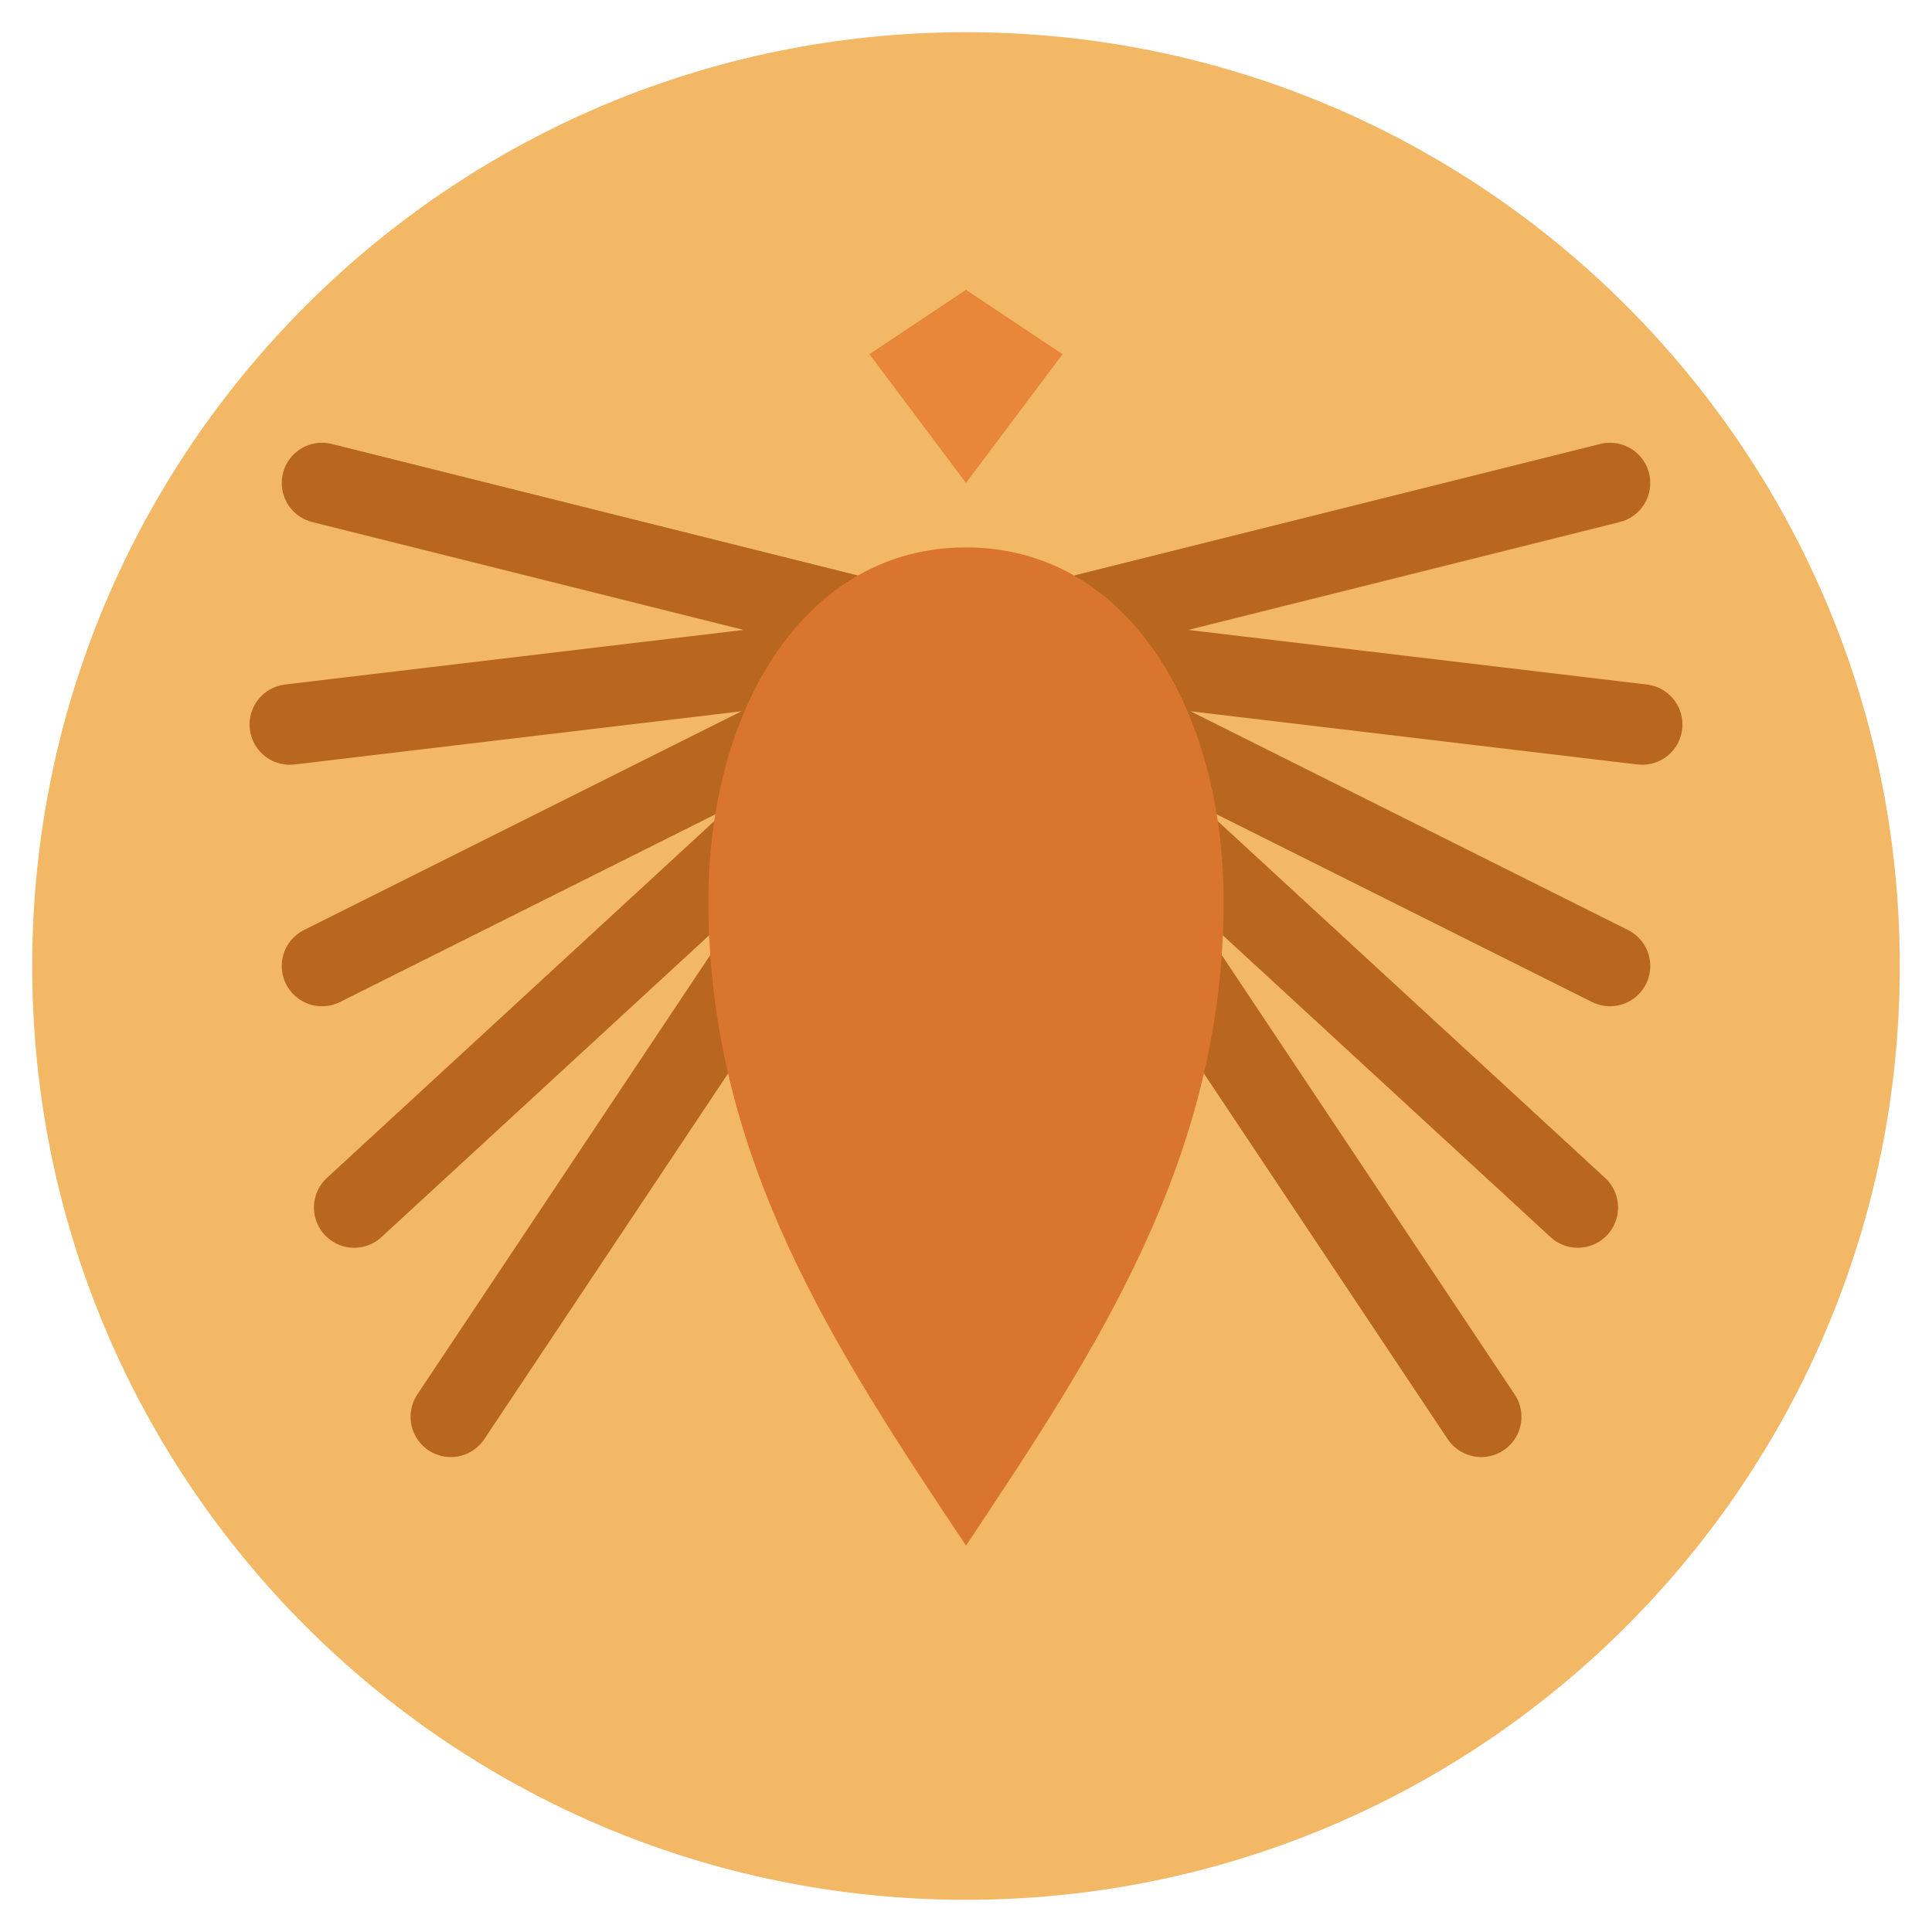
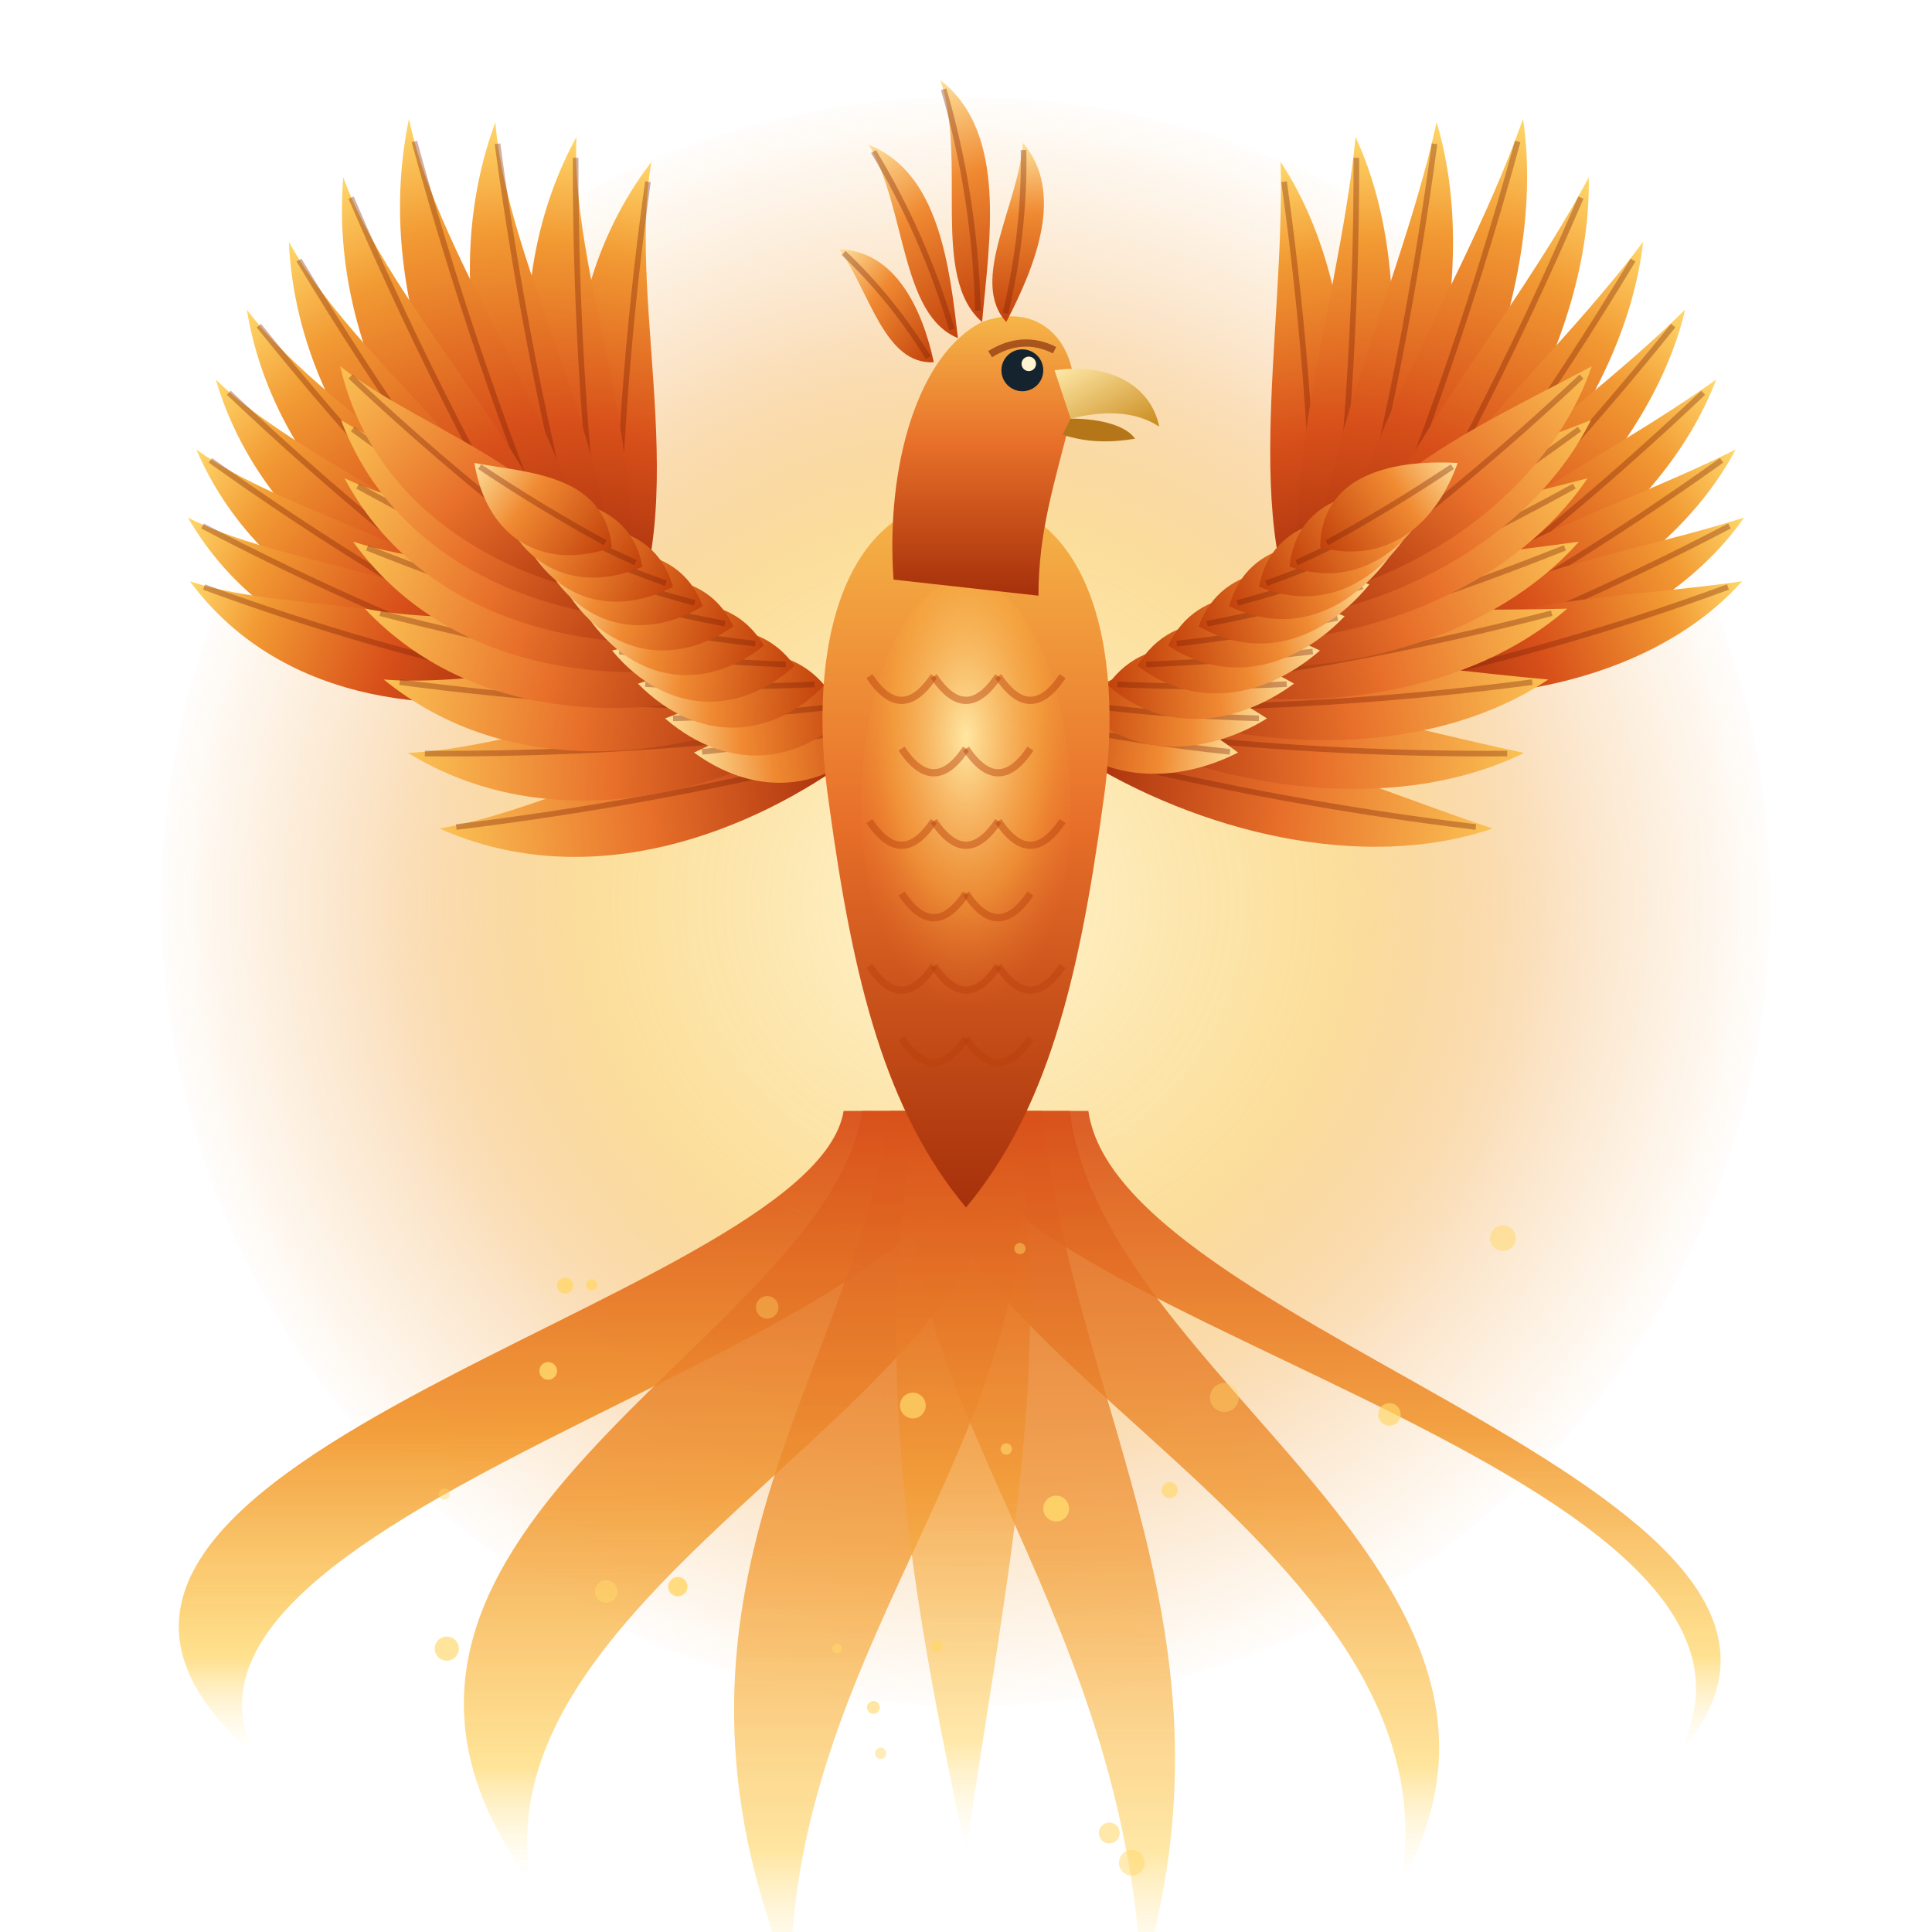
- <svg xmlns="http://www.w3.org/2000/svg" viewBox="0 0 120 120">
-   <circle cx="60" cy="60" r="58" fill="#f2b866" />
-   <g fill="none" stroke="#b9661f" stroke-width="5" stroke-linecap="round">
-     <path d="M60 40 L20 30 M60 40 L18 45 M60 40 L20 60 M60 40 L22 75 M60 40 L28 88" />
-     <path d="M60 40 L100 30 M60 40 L102 45 M60 40 L100 60 M60 40 L98 75 M60 40 L92 88" />
-   </g>
-   <path d="M60 34 C50 34 44 44 44 56 C44 72 52 84 60 96 C68 84 76 72 76 56 C76 44 70 34 60 34 Z" fill="#d9752f" />
-   <path d="M60 30 L54 22 L60 18 L66 22 Z" fill="#e8873a" />
+ <svg xmlns="http://www.w3.org/2000/svg" viewBox="0 0 240 240" role="img" aria-label="FeniceOS">
+   <defs>
+     <radialGradient id="sole" cx=".5" cy=".5" r=".5">
+       <stop offset="0" stop-color="#fff4cf" />
+       <stop offset=".45" stop-color="#fbd98a" stop-opacity=".85" />
+       <stop offset=".75" stop-color="#f2a340" stop-opacity=".28" />
+       <stop offset="1" stop-color="#f2a340" stop-opacity="0" />
+     </radialGradient>
+     <linearGradient id="pPrim" x1="0" y1="0" x2="0" y2="1">
+       <stop offset="0" stop-color="#8f2207" />
+       <stop offset=".45" stop-color="#d8501a" />
+       <stop offset=".8" stop-color="#f29a33" />
+       <stop offset="1" stop-color="#ffd76a" />
+     </linearGradient>
+     <linearGradient id="pSec" x1="0" y1="0" x2="0" y2="1">
+       <stop offset="0" stop-color="#a52c0a" />
+       <stop offset=".5" stop-color="#e8702a" />
+       <stop offset="1" stop-color="#fbc254" />
+     </linearGradient>
+     <linearGradient id="pCop" x1="0" y1="0" x2="0" y2="1">
+       <stop offset="0" stop-color="#c2410c" />
+       <stop offset=".6" stop-color="#f08a32" />
+       <stop offset="1" stop-color="#fde09a" />
+     </linearGradient>
+     <linearGradient id="corpo" x1="0" y1="0" x2="0" y2="1">
+       <stop offset="0" stop-color="#f6b648" />
+       <stop offset=".45" stop-color="#e8702a" />
+       <stop offset="1" stop-color="#a6300a" />
+     </linearGradient>
+     <radialGradient id="petto" cx=".5" cy=".35" r=".6">
+       <stop offset="0" stop-color="#ffe7a3" />
+       <stop offset=".6" stop-color="#f6a640" stop-opacity=".6" />
+       <stop offset="1" stop-color="#e8702a" stop-opacity="0" />
+     </radialGradient>
+     <linearGradient id="fiamma" x1="0" y1="0" x2="0" y2="1">
+       <stop offset="0" stop-color="#d8501a" />
+       <stop offset=".5" stop-color="#f29a33" />
+       <stop offset=".85" stop-color="#ffd76a" stop-opacity=".8" />
+       <stop offset="1" stop-color="#fff2c4" stop-opacity="0" />
+     </linearGradient>
+     <linearGradient id="becco" x1="0" y1="0" x2="1" y2="1">
+       <stop offset="0" stop-color="#ffe9a8" />
+       <stop offset="1" stop-color="#c98a1c" />
+     </linearGradient>
+     <filter id="bagliore" x="-20%" y="-20%" width="140%" height="140%">
+       <feGaussianBlur stdDeviation="2.2" />
+     </filter>
+   </defs>
+   <circle cx="120" cy="112" r="100" fill="url(#sole)" />
+   <path d="M104.8 138.0 C100.9 162.0 -10.2 182.0 31.6 218.0 C15.8 186.0 127.3 166.0 120.2 138.0Z" fill="url(#fiamma)" opacity="0.95" />
+   <path d="M119.8 138.0 C112.7 162.0 228.2 182.0 208.4 218.0 C237.4 186.0 139.1 166.0 135.2 138.0Z" fill="url(#fiamma)" opacity="0.91" />
+   <path d="M107.1 138.0 C102.9 166.8 34.2 190.8 66.0 234.0 C58.8 195.6 131.7 171.6 123.9 138.0Z" fill="url(#fiamma)" opacity="0.87" />
+   <path d="M116.1 138.0 C108.3 166.8 181.8 190.8 174.0 234.0 C195.6 195.6 137.1 171.6 132.9 138.0Z" fill="url(#fiamma)" opacity="0.83" />
+   <path d="M110.5 138.0 C106.4 170.4 78.4 197.4 98.2 246.0 C98.4 202.8 132.8 175.8 126.0 138.0Z" fill="url(#fiamma)" opacity="0.79" />
+   <path d="M114.0 138.0 C107.2 170.4 139.6 197.4 141.8 246.0 C154.8 202.8 133.6 175.8 129.4 138.0Z" fill="url(#fiamma)" opacity="0.75" />
+   <path d="M113.7 138.0 C109.2 165.6 111.0 188.6 120.0 230.0 C125.4 193.2 130.8 170.2 126.3 138.0Z" fill="url(#fiamma)" opacity="0.71" />
+   <g transform="translate(76.0 82.0) rotate(190.0)" opacity="1">
+     <path d="M0 0 C8.0 15.4 17.1 40.2 5.9 61.8 C5.9 43.3 -8.0 18.5 0 0Z" fill="url(#pPrim)" />
+     <path d="M0 3.1 Q4.9 30.9 5.9 59.3" fill="none" stroke="#7a1e05" stroke-opacity=".35" stroke-width=".7" />
+   </g>
+   <g transform="translate(75.4 82.4) rotate(182.2)" opacity="1">
+     <path d="M0 0 C8.0 16.3 17.6 42.4 6.3 65.2 C6.4 45.6 -8.0 19.6 0 0Z" fill="url(#pPrim)" />
+     <path d="M0 3.3 Q5.2 32.6 6.3 62.6" fill="none" stroke="#7a1e05" stroke-opacity=".35" stroke-width=".7" />
+   </g>
+   <g transform="translate(74.8 82.8) rotate(174.4)" opacity="1">
+     <path d="M0 0 C8.0 17.1 18.2 44.6 6.6 68.6 C7.0 48.0 -8.0 20.6 0 0Z" fill="url(#pPrim)" />
+     <path d="M0 3.4 Q5.5 34.3 6.6 65.9" fill="none" stroke="#7a1e05" stroke-opacity=".35" stroke-width=".7" />
+   </g>
+   <g transform="translate(74.2 83.2) rotate(166.6)" opacity="1">
+     <path d="M0 0 C8.0 18.0 18.7 46.8 6.9 72.0 C7.5 50.4 -8.0 21.6 0 0Z" fill="url(#pPrim)" />
+     <path d="M0 3.6 Q5.8 36.0 6.9 69.1" fill="none" stroke="#7a1e05" stroke-opacity=".35" stroke-width=".7" />
+   </g>
+   <g transform="translate(73.6 83.6) rotate(158.8)" opacity="1">
+     <path d="M0 0 C8.0 17.1 18.2 44.6 6.6 68.6 C7.0 48.0 -8.0 20.6 0 0Z" fill="url(#pPrim)" />
+     <path d="M0 3.4 Q5.5 34.3 6.6 65.9" fill="none" stroke="#7a1e05" stroke-opacity=".35" stroke-width=".7" />
+   </g>
+   <g transform="translate(73.0 84.0) rotate(151.0)" opacity="1">
+     <path d="M0 0 C8.0 16.3 17.6 42.4 6.3 65.2 C6.4 45.6 -8.0 19.6 0 0Z" fill="url(#pPrim)" />
+     <path d="M0 3.3 Q5.2 32.6 6.3 62.6" fill="none" stroke="#7a1e05" stroke-opacity=".35" stroke-width=".7" />
+   </g>
+   <g transform="translate(72.4 84.4) rotate(143.2)" opacity="1">
+     <path d="M0 0 C8.0 15.4 17.1 40.2 5.9 61.8 C5.9 43.3 -8.0 18.5 0 0Z" fill="url(#pPrim)" />
+     <path d="M0 3.1 Q4.9 30.9 5.9 59.3" fill="none" stroke="#7a1e05" stroke-opacity=".35" stroke-width=".7" />
+   </g>
+   <g transform="translate(71.8 84.8) rotate(135.4)" opacity="1">
+     <path d="M0 0 C8.0 14.6 16.5 38.0 5.6 58.4 C5.3 40.9 -8.0 17.5 0 0Z" fill="url(#pPrim)" />
+     <path d="M0 2.9 Q4.7 29.2 5.6 56.1" fill="none" stroke="#7a1e05" stroke-opacity=".35" stroke-width=".7" />
+   </g>
+   <g transform="translate(71.2 85.2) rotate(127.6)" opacity="1">
+     <path d="M0 0 C8.0 13.8 16.0 35.8 5.3 55.0 C4.8 38.5 -8.0 16.5 0 0Z" fill="url(#pPrim)" />
+     <path d="M0 2.8 Q4.4 27.5 5.3 52.8" fill="none" stroke="#7a1e05" stroke-opacity=".35" stroke-width=".7" />
+   </g>
+   <g transform="translate(70.6 85.6) rotate(119.8)" opacity="1">
+     <path d="M0 0 C8.0 12.9 15.5 33.5 5.0 51.6 C4.3 36.1 -8.0 15.5 0 0Z" fill="url(#pPrim)" />
+     <path d="M0 2.6 Q4.1 25.8 5.0 49.5" fill="none" stroke="#7a1e05" stroke-opacity=".35" stroke-width=".7" />
+   </g>
+   <g transform="translate(70.0 86.0) rotate(112.0)" opacity="1">
+     <path d="M0 0 C8.0 12.1 14.9 31.3 4.6 48.2 C3.7 33.7 -8.0 14.5 0 0Z" fill="url(#pPrim)" />
+     <path d="M0 2.4 Q3.9 24.1 4.6 46.3" fill="none" stroke="#7a1e05" stroke-opacity=".35" stroke-width=".7" />
+   </g>
+   <g transform="translate(106.0 94.0) rotate(85.0)" opacity="1">
+     <path d="M0 0 C8.0 13.0 14.5 33.8 4.4 52.0 C3.3 36.4 -8.0 15.6 0 0Z" fill="url(#pSec)" />
+     <path d="M0 2.6 Q3.6 26.0 4.4 49.9" fill="none" stroke="#7a1e05" stroke-opacity=".35" stroke-width=".7" />
+   </g>
+   <g transform="translate(101.7 91.1) rotate(92.1)" opacity="1">
+     <path d="M0 0 C8.0 12.7 14.3 33.1 4.3 50.9 C3.1 35.6 -8.0 15.3 0 0Z" fill="url(#pSec)" />
+     <path d="M0 2.5 Q3.6 25.4 4.3 48.8" fill="none" stroke="#7a1e05" stroke-opacity=".35" stroke-width=".7" />
+   </g>
+   <g transform="translate(97.4 88.3) rotate(99.3)" opacity="1">
+     <path d="M0 0 C8.0 12.4 14.2 32.3 4.2 49.7 C3.0 34.8 -8.0 14.9 0 0Z" fill="url(#pSec)" />
+     <path d="M0 2.5 Q3.5 24.9 4.2 47.7" fill="none" stroke="#7a1e05" stroke-opacity=".35" stroke-width=".7" />
+   </g>
+   <g transform="translate(93.1 85.4) rotate(106.4)" opacity="1">
+     <path d="M0 0 C8.0 12.1 14.0 31.6 4.1 48.6 C2.8 34.0 -8.0 14.6 0 0Z" fill="url(#pSec)" />
+     <path d="M0 2.4 Q3.4 24.3 4.1 46.6" fill="none" stroke="#7a1e05" stroke-opacity=".35" stroke-width=".7" />
+   </g>
+   <g transform="translate(88.9 82.6) rotate(113.6)" opacity="1">
+     <path d="M0 0 C8.0 11.9 13.8 30.8 4.0 47.4 C2.6 33.2 -8.0 14.2 0 0Z" fill="url(#pSec)" />
+     <path d="M0 2.4 Q3.3 23.7 4.0 45.5" fill="none" stroke="#7a1e05" stroke-opacity=".35" stroke-width=".7" />
+   </g>
+   <g transform="translate(84.6 79.7) rotate(120.7)" opacity="1">
+     <path d="M0 0 C8.0 11.6 13.7 30.1 3.9 46.3 C2.5 32.4 -8.0 13.9 0 0Z" fill="url(#pSec)" />
+     <path d="M0 2.3 Q3.2 23.1 3.9 44.4" fill="none" stroke="#7a1e05" stroke-opacity=".35" stroke-width=".7" />
+   </g>
+   <g transform="translate(80.3 76.9) rotate(127.9)" opacity="1">
+     <path d="M0 0 C8.0 11.3 13.5 29.3 3.8 45.1 C2.3 31.6 -8.0 13.5 0 0Z" fill="url(#pSec)" />
+     <path d="M0 2.3 Q3.2 22.6 3.8 43.3" fill="none" stroke="#7a1e05" stroke-opacity=".35" stroke-width=".7" />
+   </g>
+   <g transform="translate(76.0 74.0) rotate(135.0)" opacity="1">
+     <path d="M0 0 C8.0 11.0 13.4 28.6 3.7 44.0 C2.2 30.8 -8.0 13.2 0 0Z" fill="url(#pSec)" />
+     <path d="M0 2.2 Q3.1 22.0 3.7 42.2" fill="none" stroke="#7a1e05" stroke-opacity=".35" stroke-width=".7" />
+   </g>
+   <g transform="translate(110.0 90.0) rotate(85.0)" opacity="1">
+     <path d="M0 0 C7.0 6.0 8.7 15.6 1.4 24.0 C-1.1 16.8 -7.0 7.2 0 0Z" fill="url(#pCop)" />
+     <path d="M0 1.2 Q1.2 12.0 1.4 23.0" fill="none" stroke="#7a1e05" stroke-opacity=".35" stroke-width=".7" />
+   </g>
+   <g transform="translate(106.2 87.6) rotate(89.4)" opacity="1">
+     <path d="M0 0 C7.0 5.9 8.7 15.3 1.4 23.6 C-1.1 16.5 -7.0 7.1 0 0Z" fill="url(#pCop)" />
+     <path d="M0 1.2 Q1.2 11.8 1.4 22.6" fill="none" stroke="#7a1e05" stroke-opacity=".35" stroke-width=".7" />
+   </g>
+   <g transform="translate(102.4 85.1) rotate(93.9)" opacity="1">
+     <path d="M0 0 C7.0 5.8 8.6 15.0 1.4 23.1 C-1.2 16.2 -7.0 6.9 0 0Z" fill="url(#pCop)" />
+     <path d="M0 1.2 Q1.2 11.6 1.4 22.2" fill="none" stroke="#7a1e05" stroke-opacity=".35" stroke-width=".7" />
+   </g>
+   <g transform="translate(98.7 82.7) rotate(98.3)" opacity="1">
+     <path d="M0 0 C7.0 5.7 8.6 14.7 1.4 22.7 C-1.2 15.9 -7.0 6.8 0 0Z" fill="url(#pCop)" />
+     <path d="M0 1.1 Q1.1 11.3 1.4 21.8" fill="none" stroke="#7a1e05" stroke-opacity=".35" stroke-width=".7" />
+   </g>
+   <g transform="translate(94.9 80.2) rotate(102.8)" opacity="1">
+     <path d="M0 0 C7.0 5.6 8.5 14.4 1.3 22.2 C-1.3 15.6 -7.0 6.7 0 0Z" fill="url(#pCop)" />
+     <path d="M0 1.1 Q1.1 11.1 1.3 21.3" fill="none" stroke="#7a1e05" stroke-opacity=".35" stroke-width=".7" />
+   </g>
+   <g transform="translate(91.1 77.8) rotate(107.2)" opacity="1">
+     <path d="M0 0 C7.0 5.4 8.5 14.2 1.3 21.8 C-1.3 15.2 -7.0 6.5 0 0Z" fill="url(#pCop)" />
+     <path d="M0 1.1 Q1.1 10.9 1.3 20.9" fill="none" stroke="#7a1e05" stroke-opacity=".35" stroke-width=".7" />
+   </g>
+   <g transform="translate(87.3 75.3) rotate(111.7)" opacity="1">
+     <path d="M0 0 C7.0 5.3 8.4 13.9 1.3 21.3 C-1.4 14.9 -7.0 6.4 0 0Z" fill="url(#pCop)" />
+     <path d="M0 1.1 Q1.1 10.7 1.3 20.5" fill="none" stroke="#7a1e05" stroke-opacity=".35" stroke-width=".7" />
+   </g>
+   <g transform="translate(83.6 72.9) rotate(116.1)" opacity="1">
+     <path d="M0 0 C7.0 5.2 8.4 13.6 1.3 20.9 C-1.4 14.6 -7.0 6.3 0 0Z" fill="url(#pCop)" />
+     <path d="M0 1.0 Q1.0 10.4 1.3 20.1" fill="none" stroke="#7a1e05" stroke-opacity=".35" stroke-width=".7" />
+   </g>
+   <g transform="translate(79.8 70.4) rotate(120.6)" opacity="1">
+     <path d="M0 0 C7.0 5.1 8.3 13.3 1.2 20.4 C-1.5 14.3 -7.0 6.1 0 0Z" fill="url(#pCop)" />
+     <path d="M0 1.0 Q1.0 10.2 1.2 19.6" fill="none" stroke="#7a1e05" stroke-opacity=".35" stroke-width=".7" />
+   </g>
+   <g transform="translate(76.0 68.0) rotate(125.0)" opacity="1">
+     <path d="M0 0 C7.0 5.0 8.3 13.0 1.2 20.0 C-1.5 14.0 -7.0 6.0 0 0Z" fill="url(#pCop)" />
+     <path d="M0 1.0 Q1.0 10.0 1.2 19.2" fill="none" stroke="#7a1e05" stroke-opacity=".35" stroke-width=".7" />
+   </g>
+   <g transform="translate(164.0 82.0) rotate(-190.0)" opacity="1">
+     <path d="M0 0 C8.0 15.4 -2.7 40.2 -5.9 61.8 C-13.9 43.3 -8.0 18.5 0 0Z" fill="url(#pPrim)" />
+     <path d="M0 3.1 Q-4.9 30.9 -5.9 59.3" fill="none" stroke="#7a1e05" stroke-opacity=".35" stroke-width=".7" />
+   </g>
+   <g transform="translate(164.6 82.4) rotate(-182.2)" opacity="1">
+     <path d="M0 0 C8.0 16.3 -3.2 42.4 -6.3 65.2 C-14.4 45.6 -8.0 19.6 0 0Z" fill="url(#pPrim)" />
+     <path d="M0 3.3 Q-5.2 32.6 -6.3 62.6" fill="none" stroke="#7a1e05" stroke-opacity=".35" stroke-width=".7" />
+   </g>
+   <g transform="translate(165.2 82.8) rotate(-174.4)" opacity="1">
+     <path d="M0 0 C8.0 17.1 -3.8 44.6 -6.6 68.6 C-15.0 48.0 -8.0 20.6 0 0Z" fill="url(#pPrim)" />
+     <path d="M0 3.4 Q-5.5 34.3 -6.6 65.9" fill="none" stroke="#7a1e05" stroke-opacity=".35" stroke-width=".7" />
+   </g>
+   <g transform="translate(165.8 83.2) rotate(-166.6)" opacity="1">
+     <path d="M0 0 C8.0 18.0 -4.3 46.8 -6.9 72.0 C-15.5 50.4 -8.0 21.6 0 0Z" fill="url(#pPrim)" />
+     <path d="M0 3.6 Q-5.8 36.0 -6.9 69.1" fill="none" stroke="#7a1e05" stroke-opacity=".35" stroke-width=".7" />
+   </g>
+   <g transform="translate(166.4 83.6) rotate(-158.8)" opacity="1">
+     <path d="M0 0 C8.0 17.1 -3.8 44.6 -6.6 68.6 C-15.0 48.0 -8.0 20.6 0 0Z" fill="url(#pPrim)" />
+     <path d="M0 3.4 Q-5.5 34.3 -6.6 65.9" fill="none" stroke="#7a1e05" stroke-opacity=".35" stroke-width=".7" />
+   </g>
+   <g transform="translate(167.0 84.0) rotate(-151.0)" opacity="1">
+     <path d="M0 0 C8.0 16.3 -3.2 42.4 -6.3 65.2 C-14.4 45.6 -8.0 19.6 0 0Z" fill="url(#pPrim)" />
+     <path d="M0 3.3 Q-5.2 32.6 -6.3 62.6" fill="none" stroke="#7a1e05" stroke-opacity=".35" stroke-width=".7" />
+   </g>
+   <g transform="translate(167.6 84.4) rotate(-143.2)" opacity="1">
+     <path d="M0 0 C8.0 15.4 -2.7 40.2 -5.9 61.8 C-13.9 43.3 -8.0 18.5 0 0Z" fill="url(#pPrim)" />
+     <path d="M0 3.1 Q-4.9 30.9 -5.9 59.3" fill="none" stroke="#7a1e05" stroke-opacity=".35" stroke-width=".7" />
+   </g>
+   <g transform="translate(168.2 84.8) rotate(-135.4)" opacity="1">
+     <path d="M0 0 C8.0 14.6 -2.1 38.0 -5.6 58.4 C-13.3 40.9 -8.0 17.5 0 0Z" fill="url(#pPrim)" />
+     <path d="M0 2.9 Q-4.7 29.2 -5.6 56.1" fill="none" stroke="#7a1e05" stroke-opacity=".35" stroke-width=".7" />
+   </g>
+   <g transform="translate(168.8 85.2) rotate(-127.6)" opacity="1">
+     <path d="M0 0 C8.0 13.8 -1.6 35.8 -5.3 55.0 C-12.8 38.5 -8.0 16.5 0 0Z" fill="url(#pPrim)" />
+     <path d="M0 2.8 Q-4.4 27.5 -5.3 52.8" fill="none" stroke="#7a1e05" stroke-opacity=".35" stroke-width=".7" />
+   </g>
+   <g transform="translate(169.4 85.6) rotate(-119.8)" opacity="1">
+     <path d="M0 0 C8.0 12.9 -1.1 33.5 -5.0 51.6 C-12.3 36.1 -8.0 15.5 0 0Z" fill="url(#pPrim)" />
+     <path d="M0 2.6 Q-4.1 25.8 -5.0 49.5" fill="none" stroke="#7a1e05" stroke-opacity=".35" stroke-width=".7" />
+   </g>
+   <g transform="translate(170.0 86.0) rotate(-112.0)" opacity="1">
+     <path d="M0 0 C8.0 12.1 -0.5 31.3 -4.6 48.2 C-11.7 33.7 -8.0 14.5 0 0Z" fill="url(#pPrim)" />
+     <path d="M0 2.4 Q-3.9 24.1 -4.6 46.3" fill="none" stroke="#7a1e05" stroke-opacity=".35" stroke-width=".7" />
+   </g>
+   <g transform="translate(134.0 94.0) rotate(-85.0)" opacity="1">
+     <path d="M0 0 C8.0 13.0 -0.1 33.8 -4.4 52.0 C-11.3 36.4 -8.0 15.6 0 0Z" fill="url(#pSec)" />
+     <path d="M0 2.6 Q-3.6 26.0 -4.4 49.9" fill="none" stroke="#7a1e05" stroke-opacity=".35" stroke-width=".7" />
+   </g>
+   <g transform="translate(138.3 91.1) rotate(-92.1)" opacity="1">
+     <path d="M0 0 C8.0 12.7 0.1 33.1 -4.3 50.9 C-11.1 35.6 -8.0 15.3 0 0Z" fill="url(#pSec)" />
+     <path d="M0 2.5 Q-3.6 25.4 -4.3 48.8" fill="none" stroke="#7a1e05" stroke-opacity=".35" stroke-width=".7" />
+   </g>
+   <g transform="translate(142.6 88.3) rotate(-99.3)" opacity="1">
+     <path d="M0 0 C8.0 12.4 0.2 32.3 -4.2 49.7 C-11.0 34.8 -8.0 14.9 0 0Z" fill="url(#pSec)" />
+     <path d="M0 2.5 Q-3.5 24.9 -4.2 47.7" fill="none" stroke="#7a1e05" stroke-opacity=".35" stroke-width=".7" />
+   </g>
+   <g transform="translate(146.9 85.4) rotate(-106.4)" opacity="1">
+     <path d="M0 0 C8.0 12.1 0.4 31.6 -4.1 48.6 C-10.8 34.0 -8.0 14.6 0 0Z" fill="url(#pSec)" />
+     <path d="M0 2.4 Q-3.4 24.3 -4.1 46.6" fill="none" stroke="#7a1e05" stroke-opacity=".35" stroke-width=".7" />
+   </g>
+   <g transform="translate(151.1 82.6) rotate(-113.6)" opacity="1">
+     <path d="M0 0 C8.0 11.9 0.6 30.8 -4.0 47.4 C-10.6 33.2 -8.0 14.2 0 0Z" fill="url(#pSec)" />
+     <path d="M0 2.4 Q-3.3 23.7 -4.0 45.5" fill="none" stroke="#7a1e05" stroke-opacity=".35" stroke-width=".7" />
+   </g>
+   <g transform="translate(155.4 79.7) rotate(-120.7)" opacity="1">
+     <path d="M0 0 C8.0 11.6 0.7 30.1 -3.9 46.3 C-10.5 32.4 -8.0 13.9 0 0Z" fill="url(#pSec)" />
+     <path d="M0 2.3 Q-3.2 23.1 -3.9 44.4" fill="none" stroke="#7a1e05" stroke-opacity=".35" stroke-width=".7" />
+   </g>
+   <g transform="translate(159.7 76.9) rotate(-127.9)" opacity="1">
+     <path d="M0 0 C8.0 11.3 0.9 29.3 -3.8 45.1 C-10.3 31.6 -8.0 13.5 0 0Z" fill="url(#pSec)" />
+     <path d="M0 2.3 Q-3.2 22.6 -3.8 43.3" fill="none" stroke="#7a1e05" stroke-opacity=".35" stroke-width=".7" />
+   </g>
+   <g transform="translate(164.0 74.0) rotate(-135.0)" opacity="1">
+     <path d="M0 0 C8.0 11.0 1.0 28.6 -3.7 44.0 C-10.2 30.8 -8.0 13.2 0 0Z" fill="url(#pSec)" />
+     <path d="M0 2.2 Q-3.1 22.0 -3.7 42.2" fill="none" stroke="#7a1e05" stroke-opacity=".35" stroke-width=".7" />
+   </g>
+   <g transform="translate(130.0 90.0) rotate(-85.0)" opacity="1">
+     <path d="M0 0 C7.0 6.0 3.9 15.6 -1.4 24.0 C-5.9 16.8 -7.0 7.2 0 0Z" fill="url(#pCop)" />
+     <path d="M0 1.2 Q-1.2 12.0 -1.4 23.0" fill="none" stroke="#7a1e05" stroke-opacity=".35" stroke-width=".7" />
+   </g>
+   <g transform="translate(133.8 87.6) rotate(-89.4)" opacity="1">
+     <path d="M0 0 C7.0 5.9 3.9 15.3 -1.4 23.6 C-5.9 16.5 -7.0 7.1 0 0Z" fill="url(#pCop)" />
+     <path d="M0 1.2 Q-1.2 11.8 -1.4 22.6" fill="none" stroke="#7a1e05" stroke-opacity=".35" stroke-width=".7" />
+   </g>
+   <g transform="translate(137.6 85.1) rotate(-93.9)" opacity="1">
+     <path d="M0 0 C7.0 5.8 4.0 15.0 -1.4 23.1 C-5.8 16.2 -7.0 6.9 0 0Z" fill="url(#pCop)" />
+     <path d="M0 1.2 Q-1.2 11.6 -1.4 22.2" fill="none" stroke="#7a1e05" stroke-opacity=".35" stroke-width=".7" />
+   </g>
+   <g transform="translate(141.3 82.7) rotate(-98.3)" opacity="1">
+     <path d="M0 0 C7.0 5.7 4.0 14.7 -1.4 22.7 C-5.8 15.9 -7.0 6.8 0 0Z" fill="url(#pCop)" />
+     <path d="M0 1.1 Q-1.1 11.3 -1.4 21.8" fill="none" stroke="#7a1e05" stroke-opacity=".35" stroke-width=".7" />
+   </g>
+   <g transform="translate(145.1 80.2) rotate(-102.8)" opacity="1">
+     <path d="M0 0 C7.0 5.6 4.1 14.4 -1.3 22.2 C-5.7 15.6 -7.0 6.7 0 0Z" fill="url(#pCop)" />
+     <path d="M0 1.1 Q-1.1 11.1 -1.3 21.3" fill="none" stroke="#7a1e05" stroke-opacity=".35" stroke-width=".7" />
+   </g>
+   <g transform="translate(148.9 77.8) rotate(-107.2)" opacity="1">
+     <path d="M0 0 C7.0 5.4 4.1 14.2 -1.3 21.8 C-5.7 15.2 -7.0 6.5 0 0Z" fill="url(#pCop)" />
+     <path d="M0 1.1 Q-1.1 10.9 -1.3 20.9" fill="none" stroke="#7a1e05" stroke-opacity=".35" stroke-width=".7" />
+   </g>
+   <g transform="translate(152.7 75.3) rotate(-111.7)" opacity="1">
+     <path d="M0 0 C7.0 5.3 4.2 13.9 -1.3 21.3 C-5.6 14.9 -7.0 6.4 0 0Z" fill="url(#pCop)" />
+     <path d="M0 1.1 Q-1.1 10.7 -1.3 20.5" fill="none" stroke="#7a1e05" stroke-opacity=".35" stroke-width=".7" />
+   </g>
+   <g transform="translate(156.4 72.9) rotate(-116.1)" opacity="1">
+     <path d="M0 0 C7.0 5.2 4.2 13.6 -1.3 20.9 C-5.6 14.6 -7.0 6.3 0 0Z" fill="url(#pCop)" />
+     <path d="M0 1.0 Q-1.0 10.4 -1.3 20.1" fill="none" stroke="#7a1e05" stroke-opacity=".35" stroke-width=".7" />
+   </g>
+   <g transform="translate(160.2 70.4) rotate(-120.6)" opacity="1">
+     <path d="M0 0 C7.0 5.1 4.3 13.3 -1.2 20.4 C-5.5 14.3 -7.0 6.1 0 0Z" fill="url(#pCop)" />
+     <path d="M0 1.0 Q-1.0 10.2 -1.2 19.6" fill="none" stroke="#7a1e05" stroke-opacity=".35" stroke-width=".7" />
+   </g>
+   <g transform="translate(164.0 68.0) rotate(-125.0)" opacity="1">
+     <path d="M0 0 C7.0 5.0 4.3 13.0 -1.2 20.0 C-5.5 14.0 -7.0 6.0 0 0Z" fill="url(#pCop)" />
+     <path d="M0 1.0 Q-1.0 10.0 -1.2 19.2" fill="none" stroke="#7a1e05" stroke-opacity=".35" stroke-width=".7" />
+   </g>
+   <path d="M120 62 C135 62 140 80 137 100 C134 122 130 138 120 150 C110 138 106 122 103 100 C100 80 105 62 120 62Z" fill="url(#corpo)" />
+   <ellipse cx="120" cy="100" rx="13" ry="28" fill="url(#petto)" />
+   <path d="M108.0 84.0 Q112.0 90.0 116.0 84.0" fill="none" stroke="#b8400c" stroke-opacity=".45" stroke-width=".9" />
+   <path d="M116.0 84.0 Q120.0 90.0 124.0 84.0" fill="none" stroke="#b8400c" stroke-opacity=".45" stroke-width=".9" />
+   <path d="M124.0 84.0 Q128.0 90.0 132.0 84.0" fill="none" stroke="#b8400c" stroke-opacity=".45" stroke-width=".9" />
+   <path d="M112.0 93.0 Q116.0 99.0 120.0 93.0" fill="none" stroke="#b8400c" stroke-opacity=".45" stroke-width=".9" />
+   <path d="M120.0 93.0 Q124.0 99.0 128.0 93.0" fill="none" stroke="#b8400c" stroke-opacity=".45" stroke-width=".9" />
+   <path d="M108.0 102.0 Q112.0 108.0 116.0 102.0" fill="none" stroke="#b8400c" stroke-opacity=".45" stroke-width=".9" />
+   <path d="M116.0 102.0 Q120.0 108.0 124.0 102.0" fill="none" stroke="#b8400c" stroke-opacity=".45" stroke-width=".9" />
+   <path d="M124.0 102.0 Q128.0 108.0 132.0 102.0" fill="none" stroke="#b8400c" stroke-opacity=".45" stroke-width=".9" />
+   <path d="M112.0 111.0 Q116.0 117.0 120.0 111.0" fill="none" stroke="#b8400c" stroke-opacity=".45" stroke-width=".9" />
+   <path d="M120.0 111.0 Q124.0 117.0 128.0 111.0" fill="none" stroke="#b8400c" stroke-opacity=".45" stroke-width=".9" />
+   <path d="M108.0 120.0 Q112.0 126.0 116.0 120.0" fill="none" stroke="#b8400c" stroke-opacity=".45" stroke-width=".9" />
+   <path d="M116.0 120.0 Q120.0 126.0 124.0 120.0" fill="none" stroke="#b8400c" stroke-opacity=".45" stroke-width=".9" />
+   <path d="M124.0 120.0 Q128.0 126.0 132.0 120.0" fill="none" stroke="#b8400c" stroke-opacity=".45" stroke-width=".9" />
+   <path d="M112.0 129.0 Q116.0 135.0 120.0 129.0" fill="none" stroke="#b8400c" stroke-opacity=".45" stroke-width=".9" />
+   <path d="M120.0 129.0 Q124.0 135.0 128.0 129.0" fill="none" stroke="#b8400c" stroke-opacity=".45" stroke-width=".9" />
+   <path d="M111 72 C110 58 114 44 122 40 C130 37 135 44 133 52 C131 60 129 66 129 74Z" fill="url(#corpo)" />
+   <g transform="translate(119.0 42.0) rotate(-215.0)" opacity="1">
+     <path d="M0 0 C4.2 6.5 -4.0 16.9 -4.7 26.0 C-9.9 18.2 -4.2 7.8 0 0Z" fill="url(#pCop)" />
+     <path d="M0 1.3 Q-3.9 13.0 -4.7 25.0" fill="none" stroke="#7a1e05" stroke-opacity=".35" stroke-width=".7" />
+   </g>
+   <g transform="translate(122.0 40.0) rotate(-200.0)" opacity="1">
+     <path d="M0 0 C4.2 7.5 -5.2 19.5 -5.4 30.0 C-11.1 21.0 -4.2 9.0 0 0Z" fill="url(#pCop)" />
+     <path d="M0 1.5 Q-4.5 15.0 -5.4 28.8" fill="none" stroke="#7a1e05" stroke-opacity=".35" stroke-width=".7" />
+   </g>
+   <g transform="translate(125.0 40.0) rotate(-185.0)" opacity="1">
+     <path d="M0 0 C4.2 5.5 -2.8 14.3 -4.0 22.0 C-8.7 15.4 -4.2 6.6 0 0Z" fill="url(#pCop)" />
+     <path d="M0 1.1 Q-3.3 11.0 -4.0 21.1" fill="none" stroke="#7a1e05" stroke-opacity=".35" stroke-width=".7" />
+   </g>
+   <g transform="translate(116.0 45.0) rotate(-230.0)" opacity="1">
+     <path d="M0 0 C4.2 4.5 -1.6 11.7 -3.2 18.0 C-7.5 12.6 -4.2 5.4 0 0Z" fill="url(#pCop)" />
+     <path d="M0 0.9 Q-2.7 9.0 -3.2 17.3" fill="none" stroke="#7a1e05" stroke-opacity=".35" stroke-width=".7" />
+   </g>
+   <path d="M131 46 C138 45 143 48 144 53 C141 51 137 51 133 52Z" fill="url(#becco)" />
+   <path d="M133 52 C137 52 140 53 141 54.5 C138 55 135 55 132 54Z" fill="#b5761a" />
+   <circle cx="127" cy="46" r="2.6" fill="#14232e" />
+   <circle cx="127.8" cy="45.2" r=".9" fill="#fff4cf" />
+   <path d="M123 44 Q127 41.5 131 43.5" fill="none" stroke="#7a1e05" stroke-width=".9" stroke-opacity=".6" />
+   <circle cx="95.3" cy="162.4" r="1.4" fill="#ffd76a" opacity="0.39" />
+   <circle cx="125.0" cy="180.0" r="0.7" fill="#ffd76a" opacity="0.63" />
+   <circle cx="55.2" cy="185.6" r="0.7" fill="#ffd76a" opacity="0.40" />
+   <circle cx="109.4" cy="217.8" r="0.7" fill="#ffd76a" opacity="0.47" />
+   <circle cx="137.8" cy="227.7" r="1.3" fill="#ffd76a" opacity="0.57" />
+   <circle cx="186.7" cy="153.8" r="1.6" fill="#ffd76a" opacity="0.51" />
+   <circle cx="70.2" cy="159.7" r="1.0" fill="#ffd76a" opacity="0.80" />
+   <circle cx="75.3" cy="197.7" r="1.4" fill="#ffd76a" opacity="0.55" />
+   <circle cx="126.7" cy="155.1" r="0.7" fill="#ffd76a" opacity="0.46" />
+   <circle cx="145.3" cy="185.1" r="1.0" fill="#ffd76a" opacity="0.67" />
+   <circle cx="113.4" cy="174.6" r="1.6" fill="#ffd76a" opacity="0.73" />
+   <circle cx="84.2" cy="197.1" r="1.2" fill="#ffd76a" opacity="0.83" />
+   <circle cx="152.1" cy="173.6" r="1.8" fill="#ffd76a" opacity="0.41" />
+   <circle cx="108.5" cy="212.1" r="0.8" fill="#ffd76a" opacity="0.62" />
+   <circle cx="55.5" cy="204.8" r="1.5" fill="#ffd76a" opacity="0.67" />
+   <circle cx="172.6" cy="175.7" r="1.4" fill="#ffd76a" opacity="0.68" />
+   <circle cx="131.2" cy="187.4" r="1.6" fill="#ffd76a" opacity="0.87" />
+   <circle cx="116.4" cy="204.5" r="0.7" fill="#ffd76a" opacity="0.74" />
+   <circle cx="140.6" cy="231.4" r="1.6" fill="#ffd76a" opacity="0.51" />
+   <circle cx="104.0" cy="204.8" r="0.6" fill="#ffd76a" opacity="0.60" />
+   <circle cx="73.5" cy="159.6" r="0.7" fill="#ffd76a" opacity="0.77" />
+   <circle cx="68.1" cy="170.3" r="1.1" fill="#ffd76a" opacity="0.83" />
</svg>
